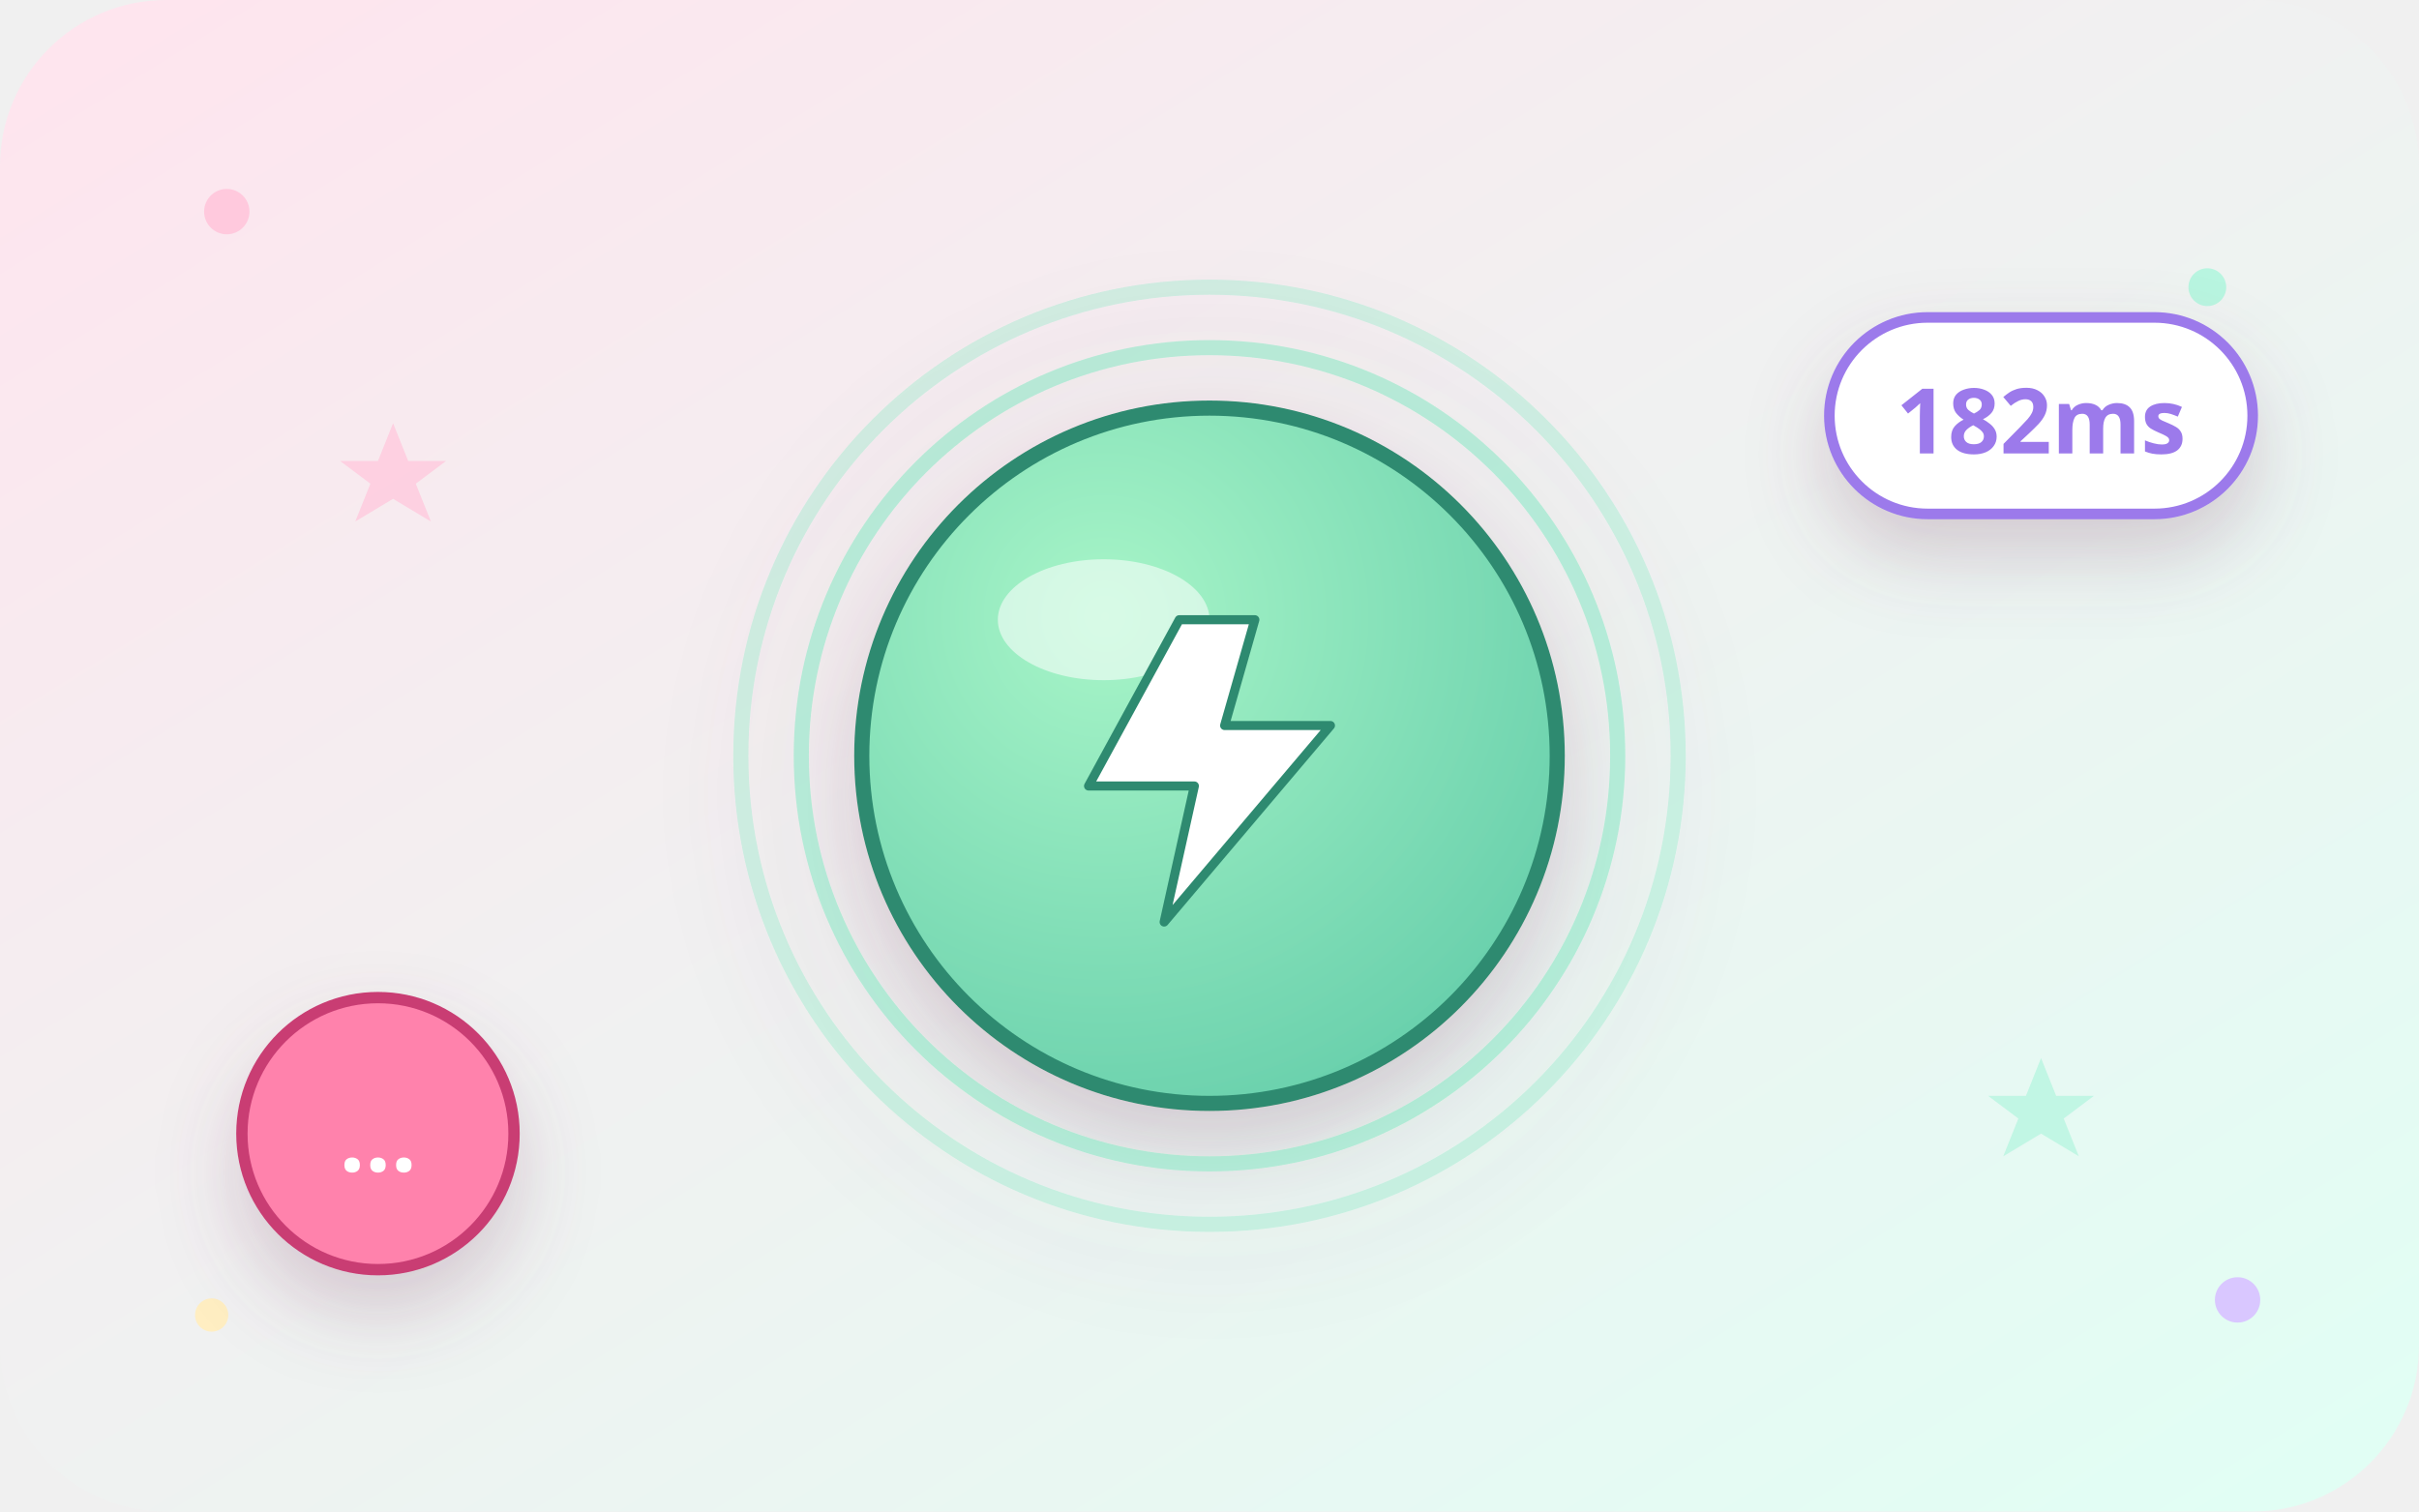
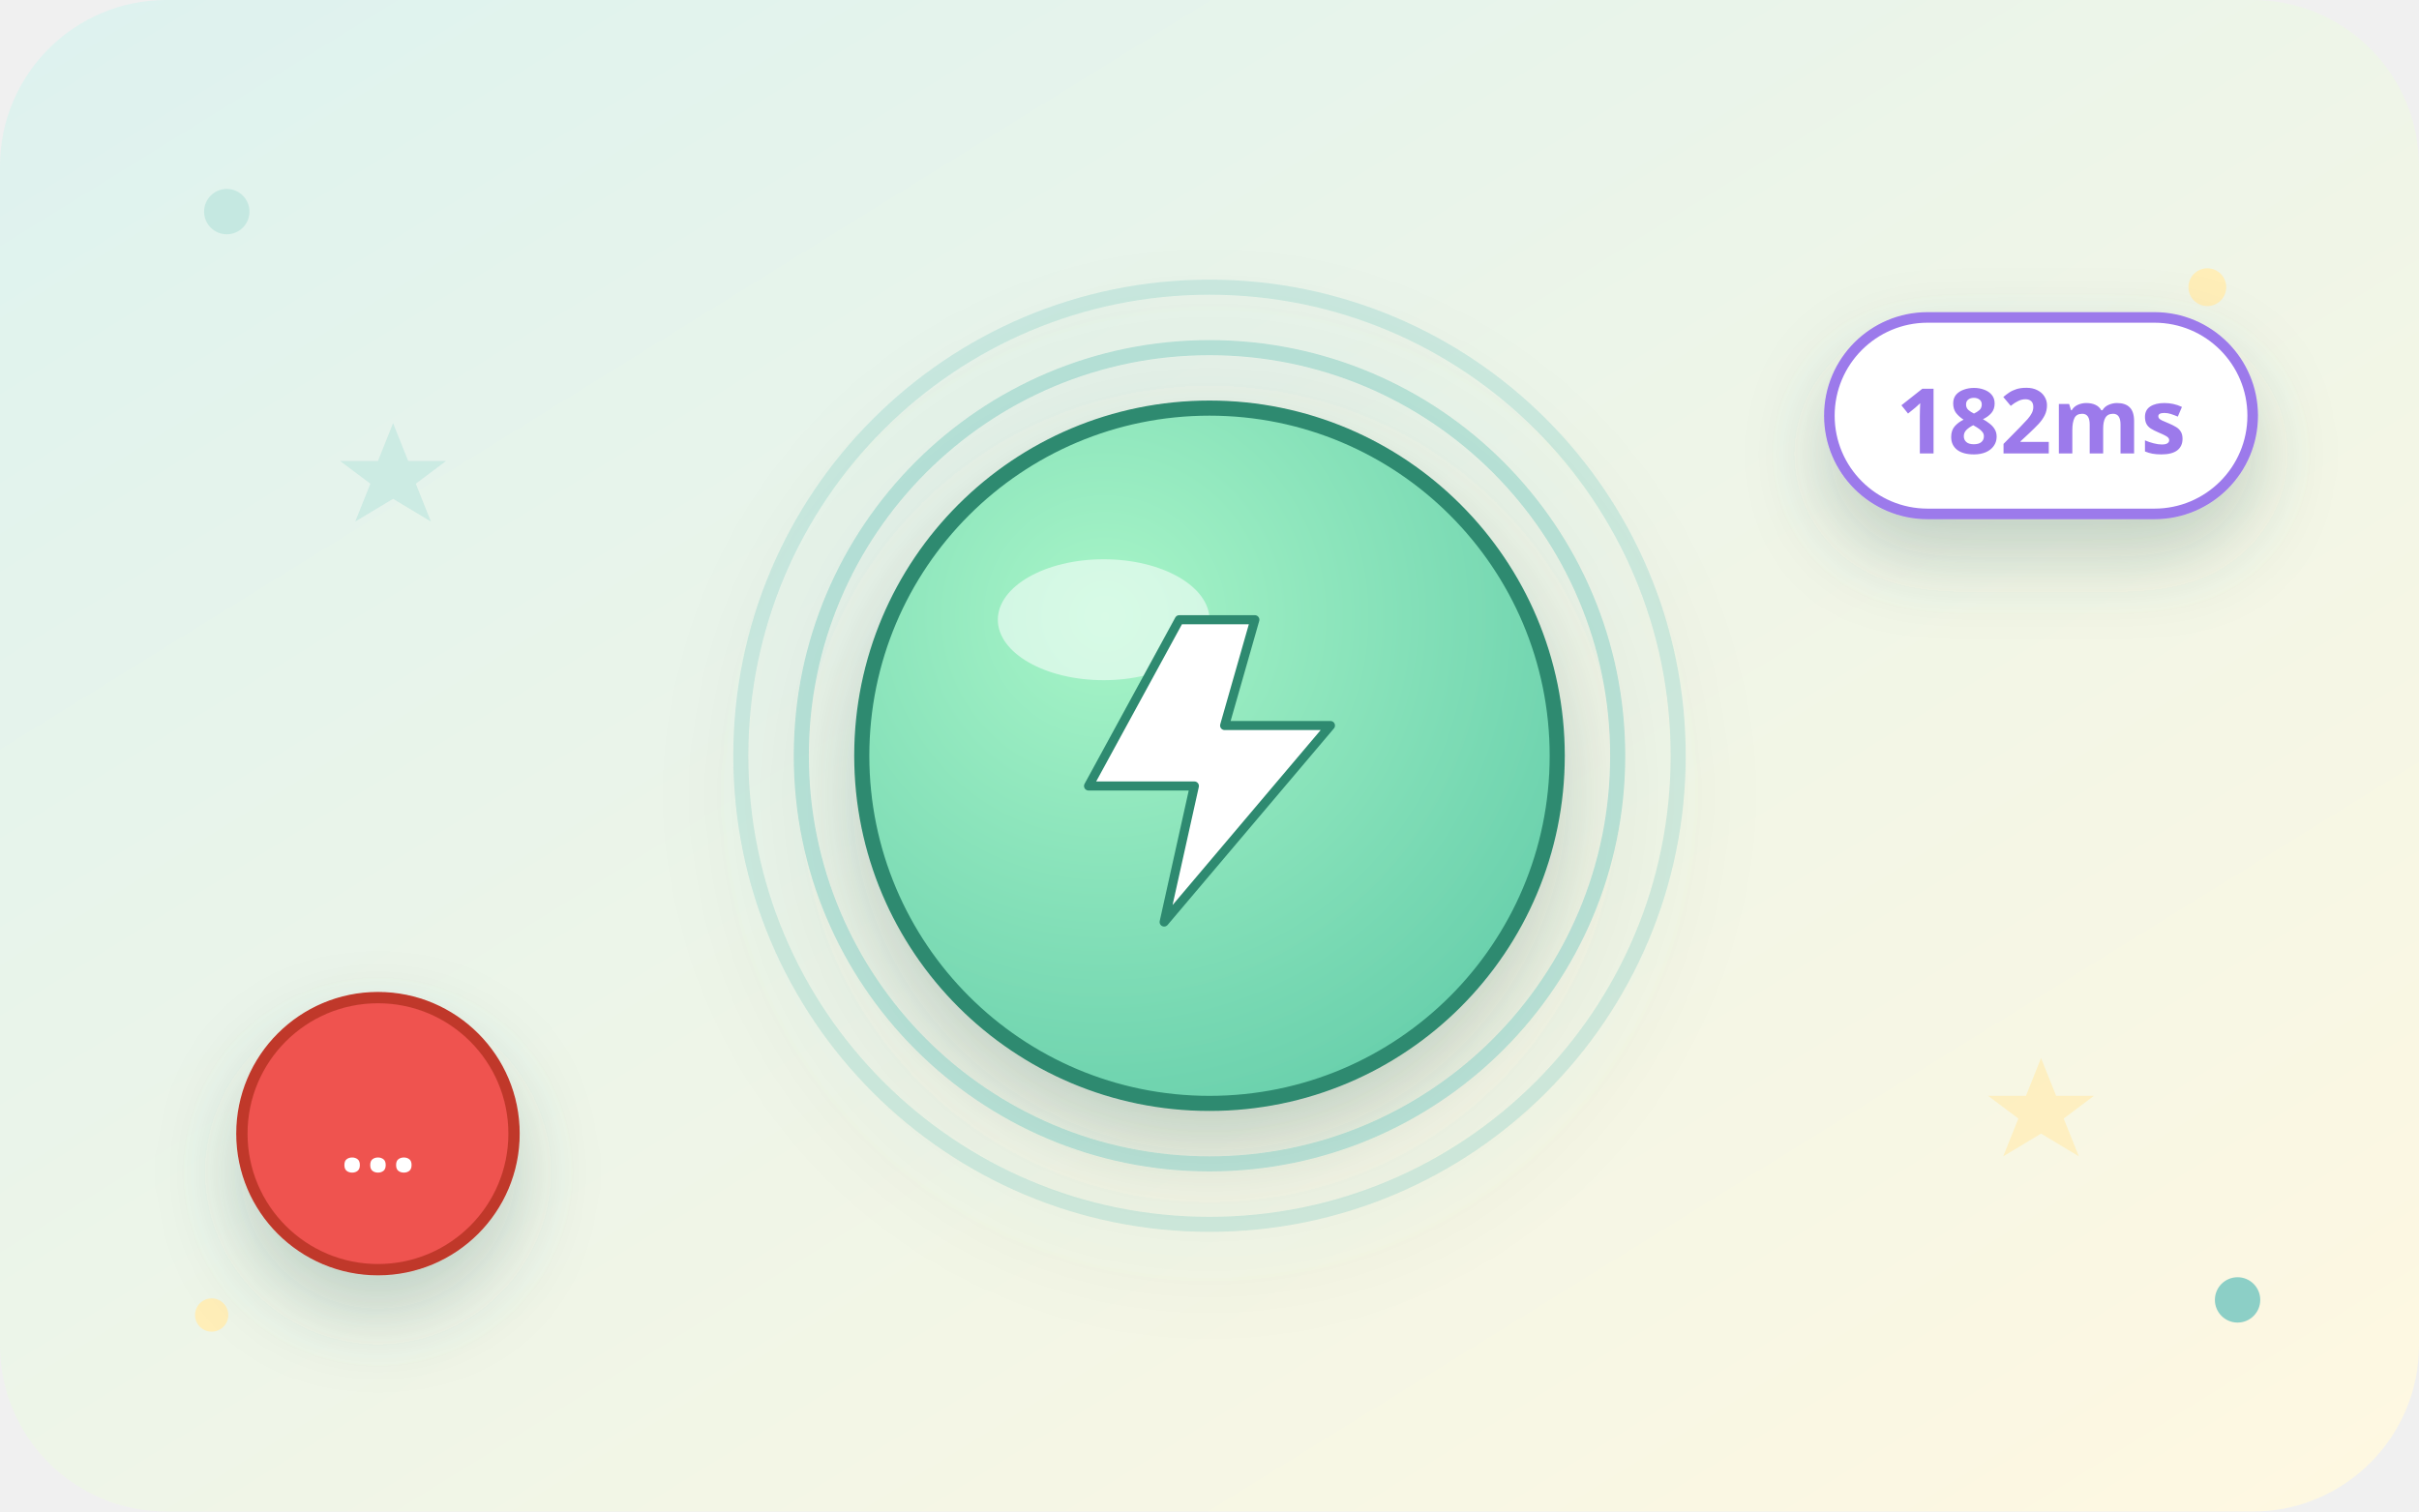
<svg xmlns="http://www.w3.org/2000/svg" viewBox="0 0 320 200" fill="none">
  <defs>
    <linearGradient id="bg" x1="0" y1="0" x2="1" y2="1">
-       <stop offset="0" stop-color="#ffe4ee" />
-       <stop offset="1" stop-color="#e0fff4" />
+       <stop offset="0" stop-color="#ddf2ef" />
+       <stop offset="1" stop-color="#fff8e1" />
    </linearGradient>
    <radialGradient id="targetGreen" cx="0.35" cy="0.3" r="0.9">
      <stop offset="0" stop-color="#a8f5c8" />
      <stop offset="1" stop-color="#5dc9a7" />
    </radialGradient>
    <filter id="lift" x="-35%" y="-35%" width="170%" height="170%">
-       <feDropShadow dx="0" dy="5" stdDeviation="5" flood-color="#8a5a78" flood-opacity="0.26" />
+       <feDropShadow dx="0" dy="5" stdDeviation="5" flood-color="#3a6b63" flood-opacity="0.26" />
    </filter>
  </defs>
  <rect width="320" height="200" rx="22" fill="url(#bg)" />
-   <circle cx="30" cy="28" r="3" fill="#ffc9dd" />
-   <circle cx="292" cy="38" r="2.5" fill="#b8f5e0" />
-   <circle cx="296" cy="172" r="3" fill="#d9c7ff" />
-   <circle cx="28" cy="174" r="2.2" fill="#ffeec2" />
-   <path d="M 52 56 L 54 61 L 59 61 L 55 64 L 57 69 L 52 66 L 47 69 L 49 64 L 45 61 L 50 61 Z" fill="#ffc9dd" opacity="0.8" />
-   <path d="M 270 140 L 272 145 L 277 145 L 273 148 L 275 153 L 270 150 L 265 153 L 267 148 L 263 145 L 268 145 Z" fill="#b8f5e0" opacity="0.8" />
+   <circle cx="30" cy="28" r="3" fill="#c5e8e1" />
+   <circle cx="292" cy="38" r="2.5" fill="#ffeeb8" />
+   <circle cx="296" cy="172" r="3" fill="#8ccfc6" />
+   <circle cx="28" cy="174" r="2.2" fill="#ffeeb8" />
+   <path d="M 52 56 L 54 61 L 59 61 L 55 64 L 57 69 L 52 66 L 47 69 L 49 64 L 45 61 L 50 61 Z" fill="#c5e8e1" opacity="0.8" />
+   <path d="M 270 140 L 272 145 L 277 145 L 273 148 L 275 153 L 270 150 L 265 153 L 267 148 L 263 145 L 268 145 Z" fill="#ffeeb8" opacity="0.8" />
  <g filter="url(#lift)">
    <g transform="translate(160 100)">
-       <circle r="62" fill="none" stroke="#86e8c4" stroke-width="2" opacity="0.35" />
-       <circle r="54" fill="none" stroke="#86e8c4" stroke-width="2" opacity="0.55" />
+       <circle r="62" fill="none" stroke="#8ccfc6" stroke-width="2" opacity="0.35" />
+       <circle r="54" fill="none" stroke="#8ccfc6" stroke-width="2" opacity="0.55" />
      <circle r="46" fill="url(#targetGreen)" stroke="#2e8a70" stroke-width="2" />
      <ellipse cx="-14" cy="-18" rx="14" ry="8" fill="rgba(255,255,255,0.55)" />
      <path d="M -4 -18 L -16 4 L -2 4 L -6 22 L 16 -4 L 2 -4 L 6 -18 Z" fill="#fff" stroke="#2e8a70" stroke-width="1.2" stroke-linejoin="round" />
    </g>
    <g transform="translate(50 150)">
-       <circle r="18" fill="#ff82ac" stroke="#c93d73" stroke-width="1.5" />
+       <circle r="18" fill="#ef5350" stroke="#c0392b" stroke-width="1.5" />
      <text x="0" y="5" text-anchor="middle" font-family="Pretendard, system-ui, sans-serif" font-size="12" font-weight="800" fill="#fff">...</text>
    </g>
    <g transform="translate(270 55)">
      <rect x="-28" y="-13" width="56" height="26" rx="13" fill="#fff" stroke="#9c7aeb" stroke-width="1.4" />
      <text x="0" y="5" text-anchor="middle" font-family="Pretendard, system-ui, sans-serif" font-size="12" font-weight="900" fill="#9c7aeb">182ms</text>
    </g>
  </g>
</svg>
